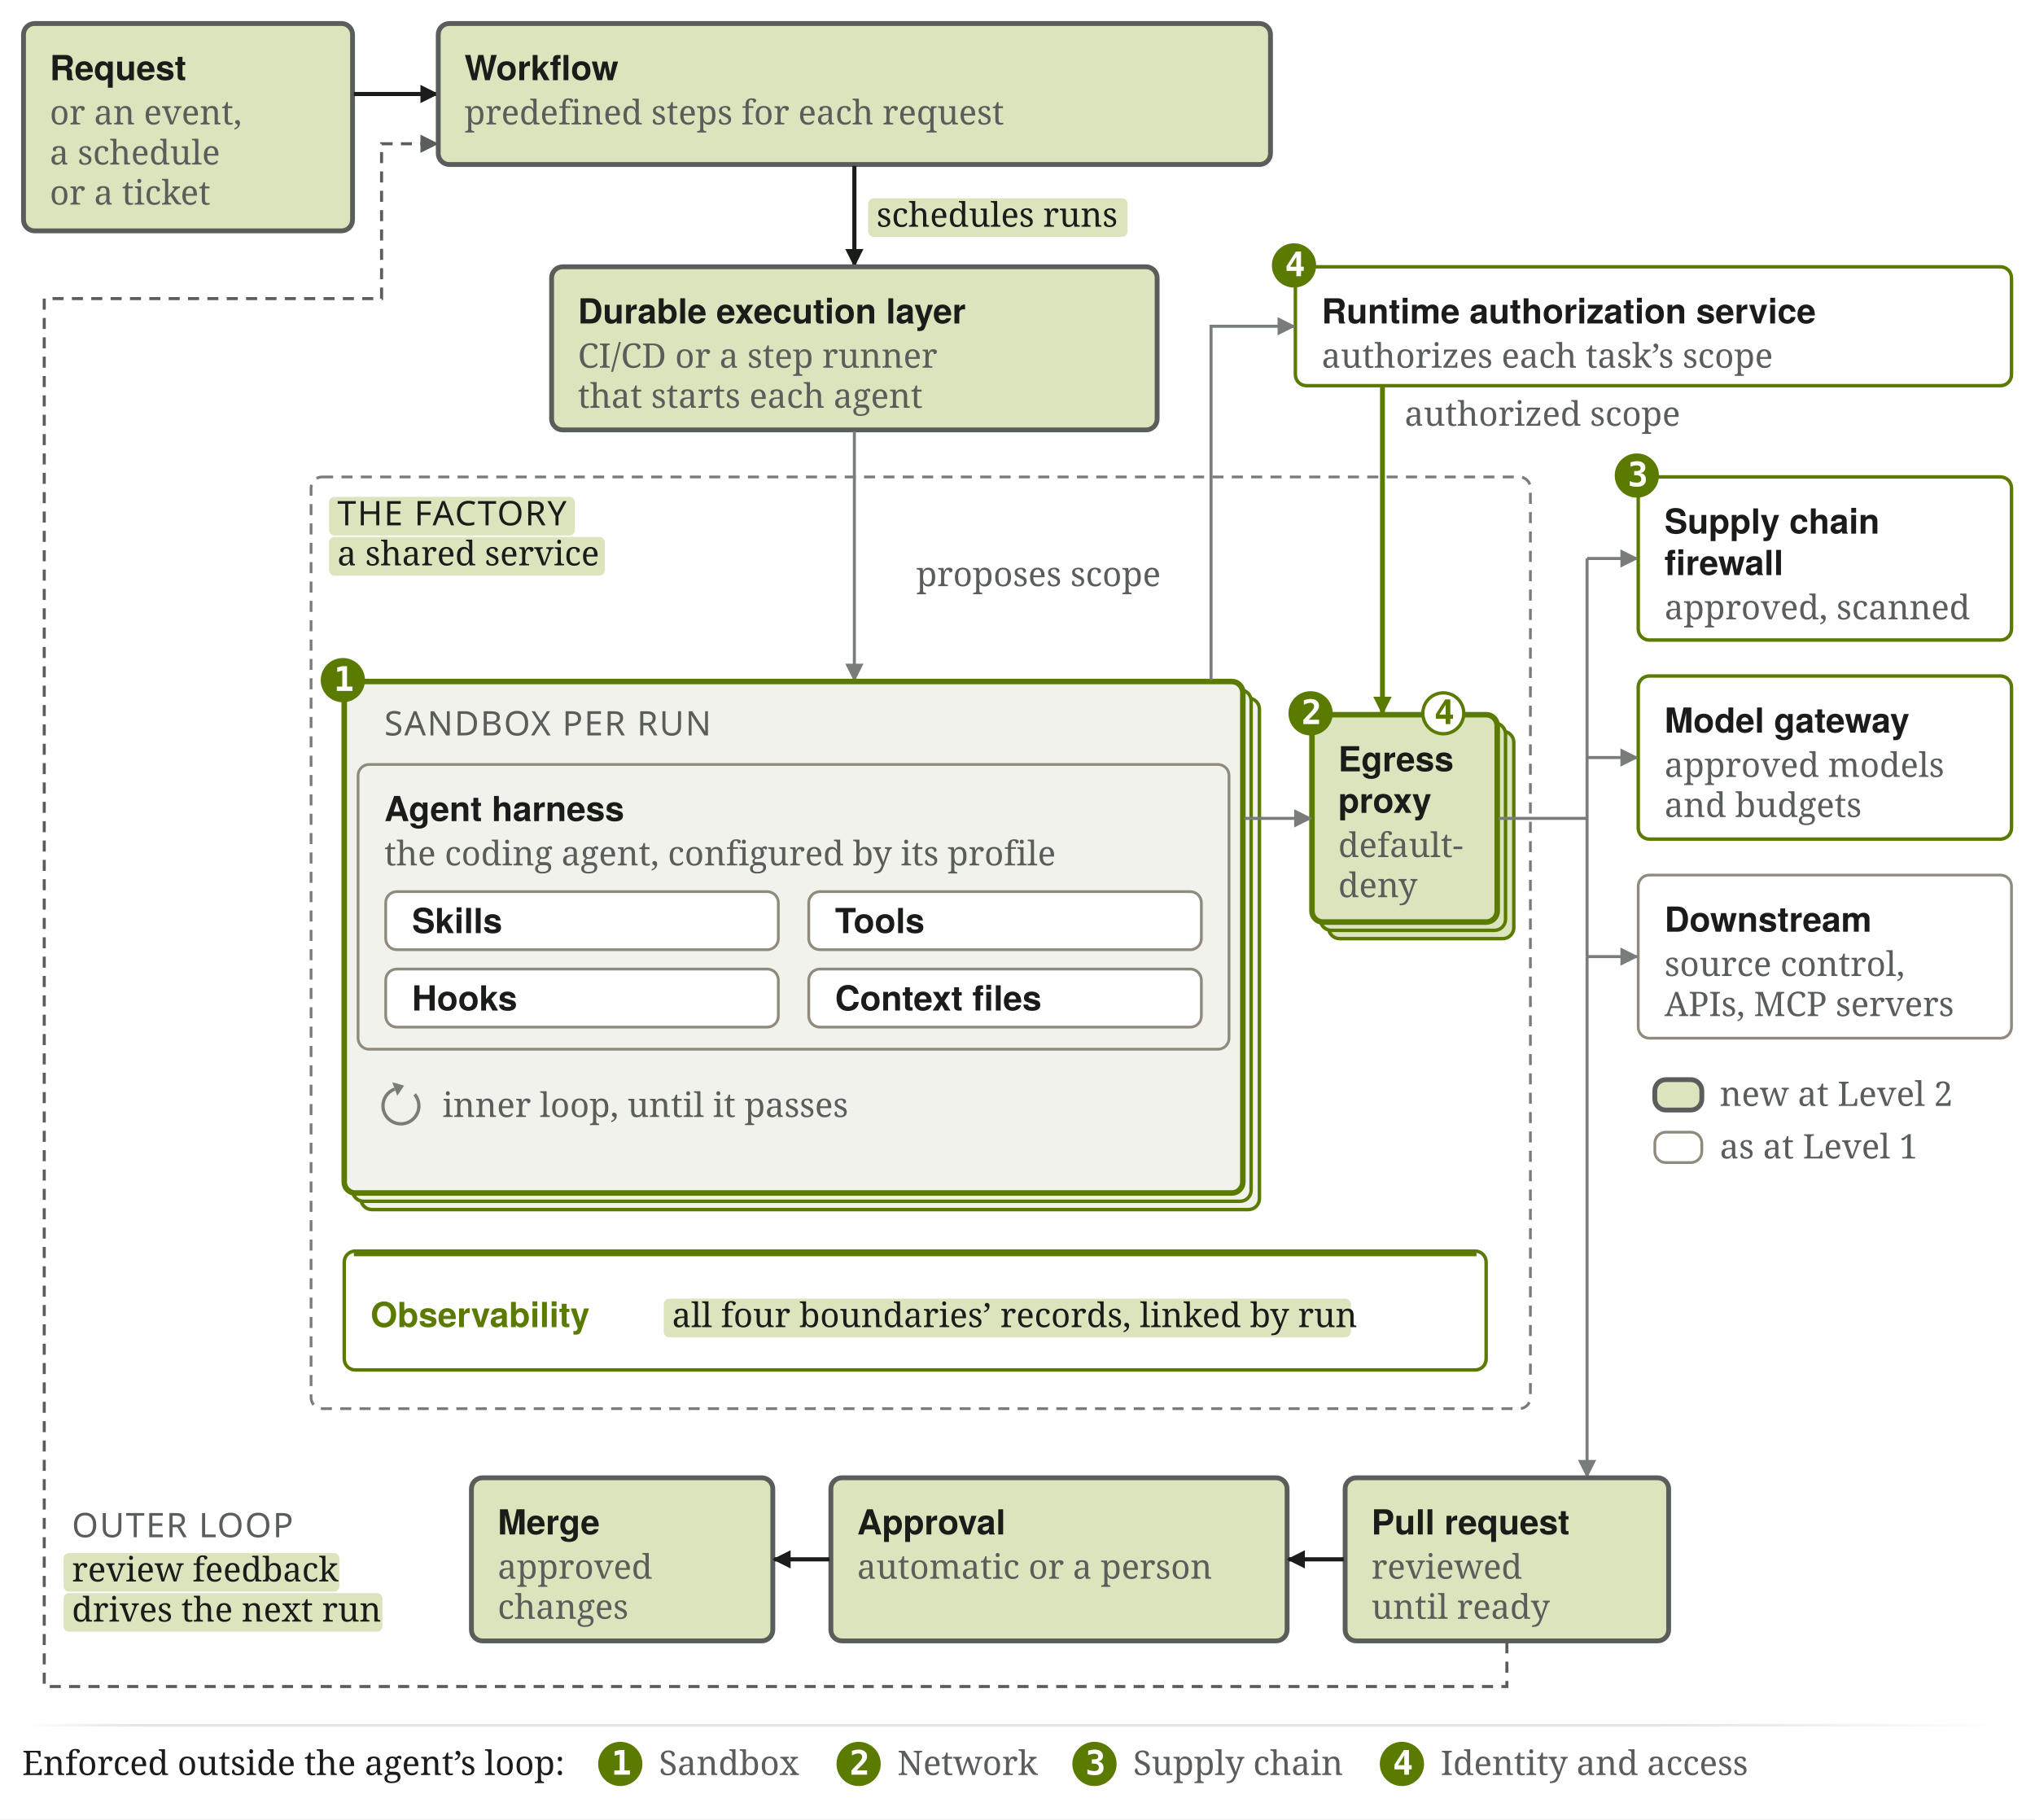
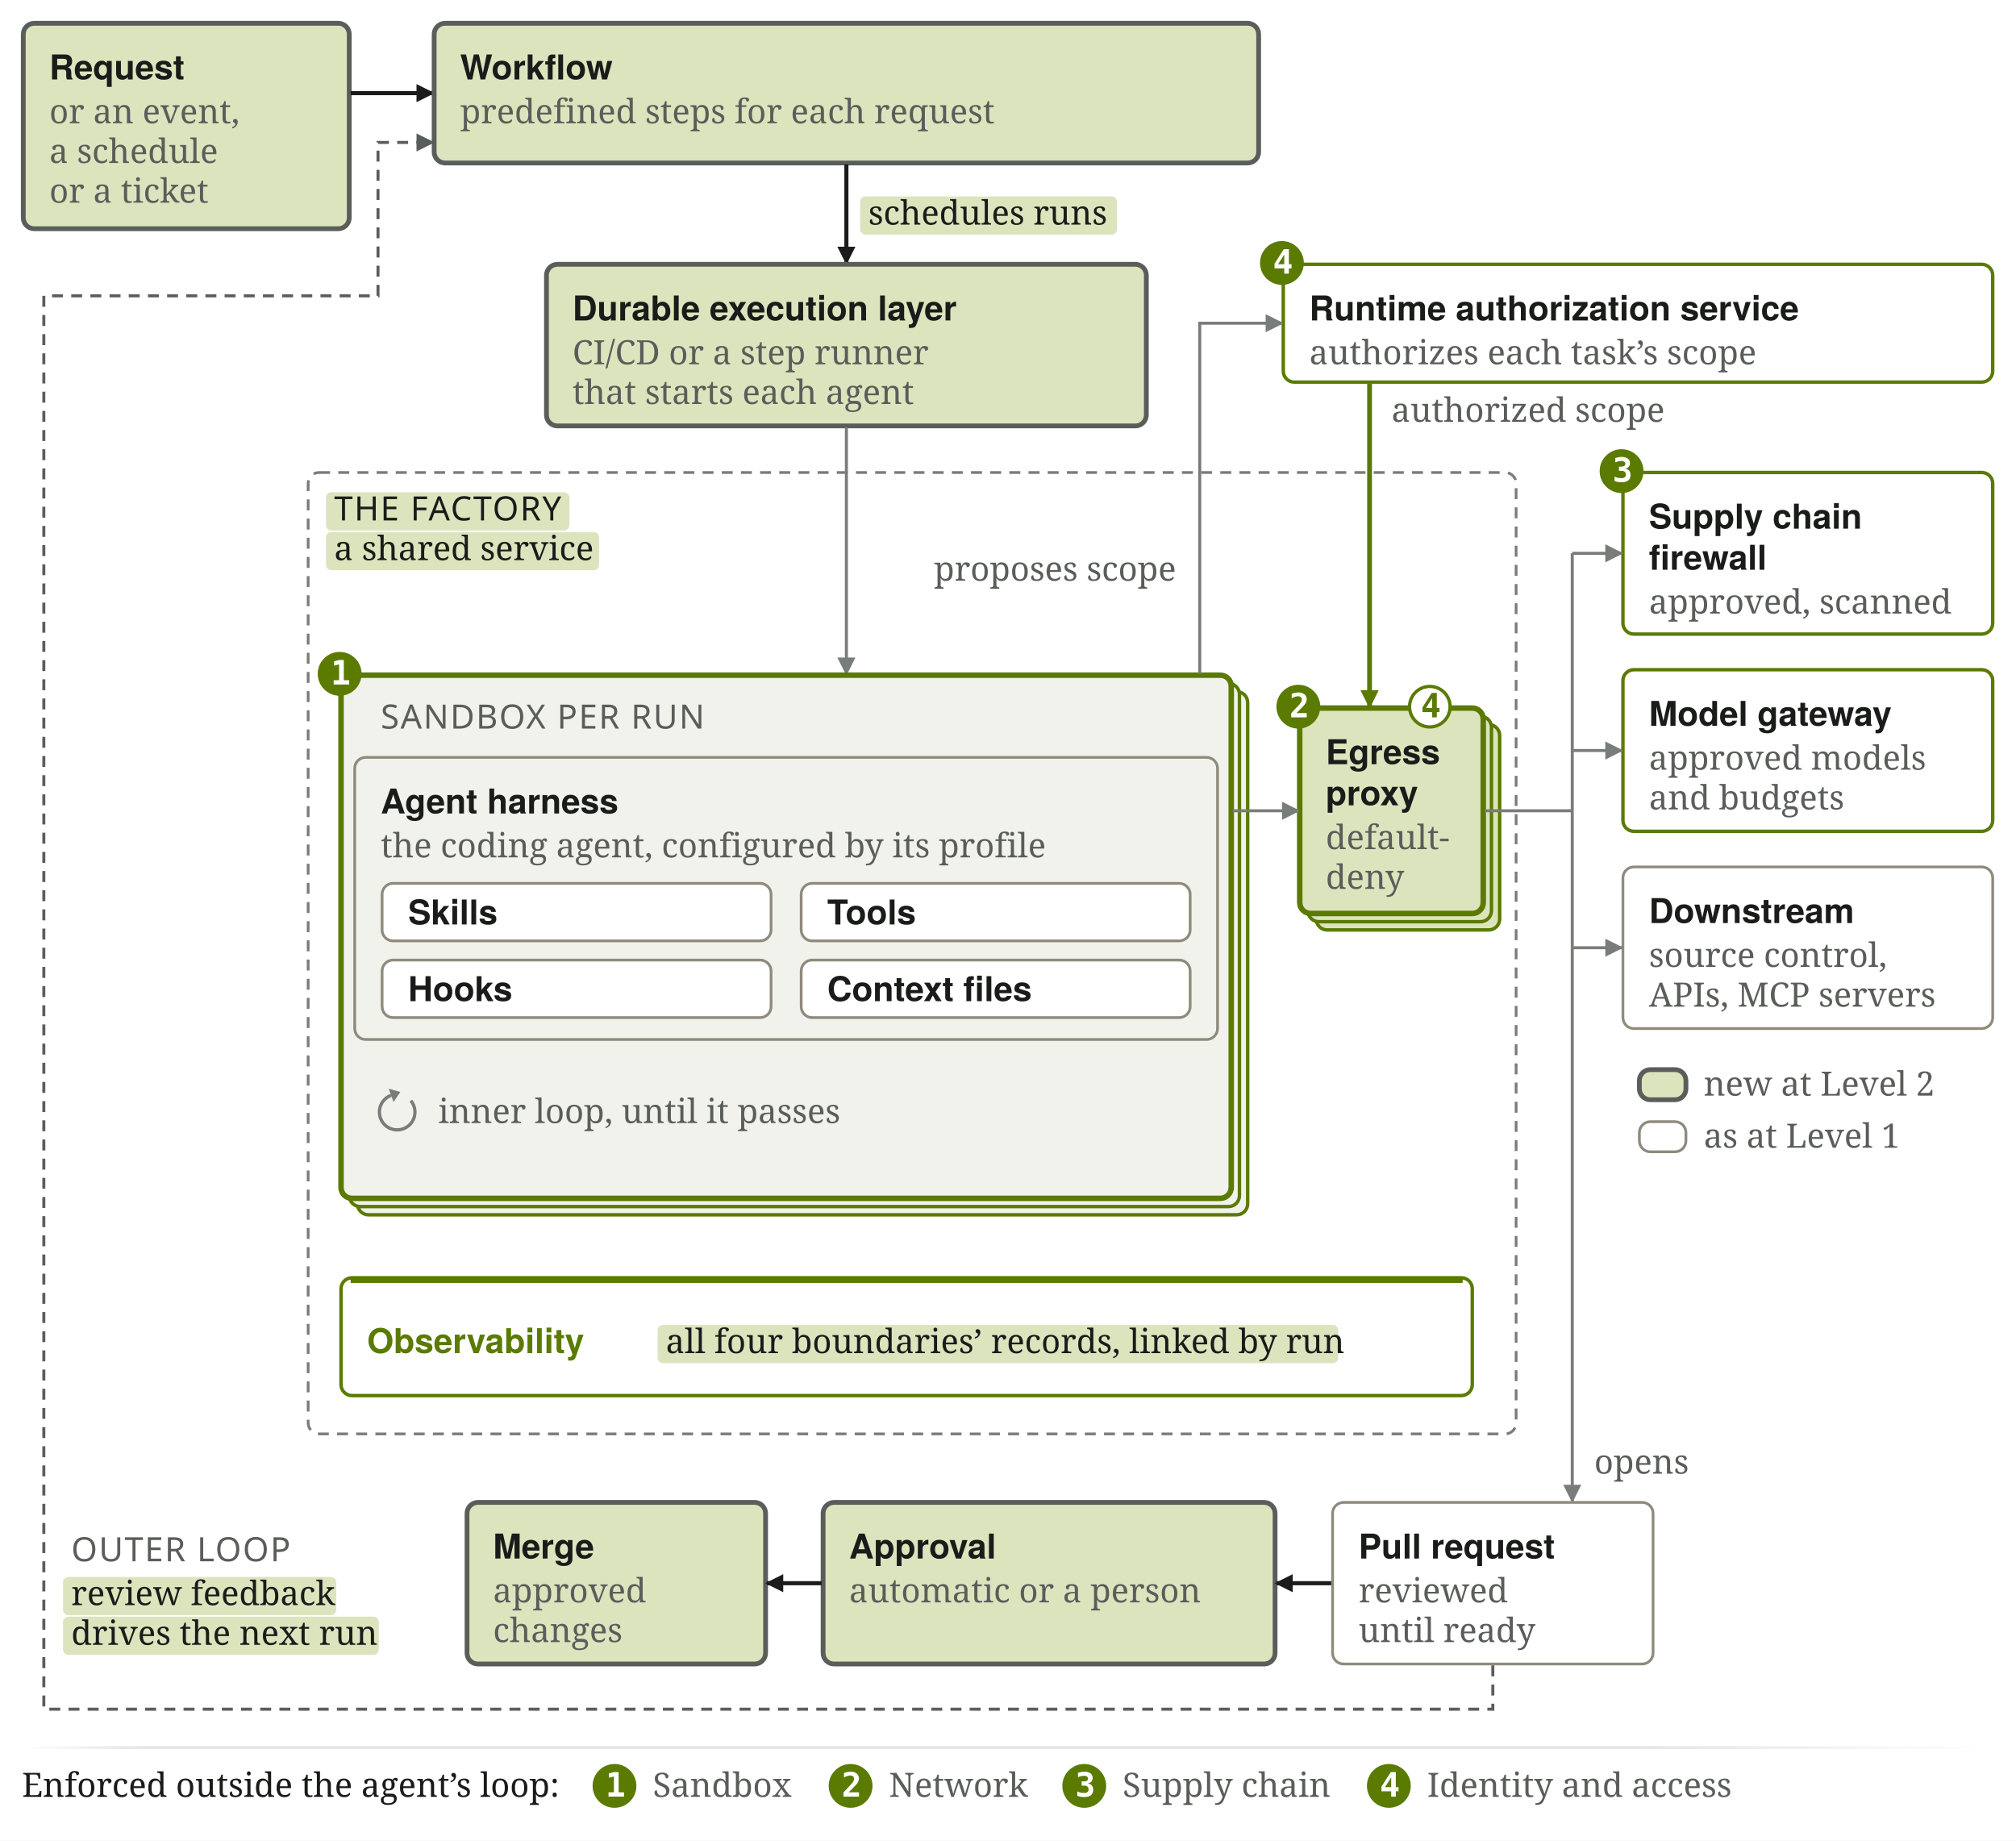
- <svg xmlns="http://www.w3.org/2000/svg" viewBox="0 0 736 658" width="736" height="658" role="img" aria-labelledby="sf4-t sf4-d">
-   <rect width="736" height="658" fill="#FFFFFF" />
+ <svg xmlns="http://www.w3.org/2000/svg" viewBox="0 0 736 672" width="736" height="672" role="img" aria-labelledby="sf4-t sf4-d">
+   <rect width="736" height="672" fill="#FFFFFF" />
  <defs>
    <marker id="sf4-a" viewBox="0 0 10 10" refX="9" refY="5" markerWidth="6" markerHeight="6" orient="auto-start-reverse">
      <path d="M0 0 L10 5 L0 10 z" fill="#797D79" />
    </marker>
    <marker id="sf4-g" viewBox="0 0 10 10" refX="9" refY="5" markerWidth="6" markerHeight="6" orient="auto-start-reverse">
      <path d="M0 0 L10 5 L0 10 z" fill="#5A7A00" />
    </marker>
    <marker id="sf4-s" viewBox="0 0 10 10" refX="9" refY="5" markerWidth="6" markerHeight="6" orient="auto-start-reverse">
      <path d="M0 0 L10 5 L0 10 z" fill="#5A5E5A" />
    </marker>
    <marker id="sf4-n" viewBox="0 0 10 10" refX="9" refY="5" markerWidth="4.4" markerHeight="4.4" orient="auto-start-reverse">
      <path d="M0 0 L10 5 L0 10 z" fill="#1A1C1A" />
    </marker>
    <marker id="sf4-H" viewBox="0 0 10 10" refX="9" refY="5" markerWidth="3.0" markerHeight="3.0" orient="auto-start-reverse">
      <path d="M0 0 L10 5 L0 10 z" fill="#1A1C1A" />
    </marker>
    <marker id="sf4-G" viewBox="0 0 10 10" refX="9" refY="5" markerWidth="3.8" markerHeight="3.8" orient="auto-start-reverse">
      <path d="M0 0 L10 5 L0 10 z" fill="#5A7A00" />
    </marker>
    <linearGradient id="sf4-fadeE4E5E10x720" gradientUnits="userSpaceOnUse" x1="0" y1="0" x2="720" y2="0">
      <stop offset="0" stop-color="#E4E5E1" stop-opacity="0" />
      <stop offset="0.06" stop-color="#E4E5E1" stop-opacity="1" />
      <stop offset="0.82" stop-color="#E4E5E1" stop-opacity="1" />
      <stop offset="1" stop-color="#E4E5E1" stop-opacity="0" />
    </linearGradient>
  </defs>
  <g transform="translate(8 8)">
-     <rect x="104.5" y="164.5" width="441" height="337" rx="4" fill="none" stroke="#797D79" stroke-width="1" stroke-dasharray="4 3" />
+     <rect x="104.5" y="164.5" width="441" height="351" rx="4" fill="none" stroke="#797D79" stroke-width="1" stroke-dasharray="4 3" />
    <rect x="111" y="171.71" width="88.92" height="13.96" rx="2" fill="#DCE4BE" />
    <text x="114" y="182" font-family="'Chakra Petch','Avenir Next',sans-serif" font-size="12.25" fill="#1A1C1A" font-weight="500" letter-spacing="0.04em">THE FACTORY</text>
    <rect x="111" y="186.21" width="99.75" height="13.96" rx="2" fill="#DCE4BE" />
    <text x="114" y="196.5" font-family="'IBM Plex Serif',Charter,Georgia,serif" font-size="12.25" fill="#1A1C1A" font-weight="400">a shared service</text>
    <rect x="0.5" y="0.5" width="119" height="75" rx="4" fill="#DCE4BE" stroke="#5A5E5A" stroke-width="1.75" />
    <text x="10" y="21" font-family="Figtree,'Avenir Next','Helvetica Neue',sans-serif" font-size="12.5" fill="#1A1C1A" font-weight="600">Request</text>
    <text x="10" y="37.0" font-family="'IBM Plex Serif',Charter,Georgia,serif" font-size="12.25" fill="#5A5E5A" font-weight="400">or an event,</text>
    <text x="10" y="51.5" font-family="'IBM Plex Serif',Charter,Georgia,serif" font-size="12.25" fill="#5A5E5A" font-weight="400">a schedule</text>
    <text x="10" y="66.0" font-family="'IBM Plex Serif',Charter,Georgia,serif" font-size="12.25" fill="#5A5E5A" font-weight="400">or a ticket</text>
    <path d="M120 26 L150 26" fill="none" stroke="#1A1C1A" stroke-width="1.5" marker-end="url(#sf4-n)" />
    <rect x="150.5" y="0.5" width="301" height="51" rx="4" fill="#DCE4BE" stroke="#5A5E5A" stroke-width="1.75" />
    <text x="160" y="21" font-family="Figtree,'Avenir Next','Helvetica Neue',sans-serif" font-size="12.5" fill="#1A1C1A" font-weight="600">Workflow</text>
    <text x="160" y="37.0" font-family="'IBM Plex Serif',Charter,Georgia,serif" font-size="12.25" fill="#5A5E5A" font-weight="400">predefined steps for each request</text>
    <path d="M301 52 L301 88" fill="none" stroke="#1A1C1A" stroke-width="1.5" marker-end="url(#sf4-n)" />
    <rect x="306" y="63.71" width="93.80" height="13.96" rx="2" fill="#DCE4BE" />
    <text x="309" y="74" font-family="'IBM Plex Serif',Charter,Georgia,serif" font-size="12.25" fill="#1A1C1A" font-weight="400">schedules runs</text>
    <rect x="191.5" y="88.5" width="219" height="59" rx="4" fill="#DCE4BE" stroke="#5A5E5A" stroke-width="1.75" />
    <text x="201" y="109" font-family="Figtree,'Avenir Next','Helvetica Neue',sans-serif" font-size="12.5" fill="#1A1C1A" font-weight="600">Durable execution layer</text>
    <text x="201" y="125.0" font-family="'IBM Plex Serif',Charter,Georgia,serif" font-size="12.25" fill="#5A5E5A" font-weight="400">CI/CD or a step runner</text>
    <text x="201" y="139.5" font-family="'IBM Plex Serif',Charter,Georgia,serif" font-size="12.25" fill="#5A5E5A" font-weight="400">that starts each agent</text>
    <path d="M301 148 L301 238" fill="none" stroke="#797D79" stroke-width="1.1" marker-end="url(#sf4-a)" />
    <rect x="460.5" y="88.5" width="259" height="43" rx="4" fill="none" stroke="#5A7A00" stroke-width="1.25" />
    <circle cx="460" cy="88" r="8" fill="#5A7A00" />
    <text x="456.7" y="91.9" font-family="'IBM Plex Mono',ui-monospace,'SF Mono',Menlo,Consolas,monospace" font-size="12.25" fill="#FFFFFF" font-weight="600">4</text>
    <text x="470" y="109" font-family="Figtree,'Avenir Next','Helvetica Neue',sans-serif" font-size="12.5" fill="#1A1C1A" font-weight="600">Runtime authorization service</text>
    <text x="470" y="125.0" font-family="'IBM Plex Serif',Charter,Georgia,serif" font-size="12.25" fill="#5A5E5A" font-weight="400">authorizes each task’s scope</text>
    <path d="M492 132 L492 250" fill="none" stroke="#5A7A00" stroke-width="1.75" marker-end="url(#sf4-G)" />
    <text x="500" y="146" font-family="'IBM Plex Serif',Charter,Georgia,serif" font-size="12.25" fill="#5A5E5A" font-weight="400">authorized scope</text>
-     <rect x="122.5" y="244.5" width="325" height="185" rx="4" fill="#F1F2EC" stroke="#5A7A00" stroke-width="1.25" />
-     <rect x="119.5" y="241.5" width="325" height="185" rx="4" fill="#F1F2EC" stroke="#5A7A00" stroke-width="1.25" />
-     <rect x="116.5" y="238.5" width="325" height="185" rx="4" fill="#F1F2EC" stroke="#5A7A00" stroke-width="2.0" />
+     <rect x="122.5" y="244.5" width="325" height="191" rx="4" fill="#F1F2EC" stroke="#5A7A00" stroke-width="1.25" />
+     <rect x="119.5" y="241.5" width="325" height="191" rx="4" fill="#F1F2EC" stroke="#5A7A00" stroke-width="1.25" />
+     <rect x="116.5" y="238.5" width="325" height="191" rx="4" fill="#F1F2EC" stroke="#5A7A00" stroke-width="2.0" />
    <circle cx="116" cy="238" r="8" fill="#5A7A00" />
    <text x="112.7" y="241.9" font-family="'IBM Plex Mono',ui-monospace,'SF Mono',Menlo,Consolas,monospace" font-size="12.25" fill="#FFFFFF" font-weight="600">1</text>
    <text x="131" y="258" font-family="'Chakra Petch','Avenir Next',sans-serif" font-size="12.25" fill="#5A5E5A" font-weight="500" letter-spacing="0.04em">SANDBOX PER RUN</text>
    <rect x="121.5" y="268.5" width="315" height="103" rx="4" fill="#F1F2EC" stroke="#8F8A7C" stroke-width="1" />
    <text x="131" y="289" font-family="Figtree,'Avenir Next','Helvetica Neue',sans-serif" font-size="12.5" fill="#1A1C1A" font-weight="600">Agent harness</text>
    <text x="131" y="305.0" font-family="'IBM Plex Serif',Charter,Georgia,serif" font-size="12.25" fill="#5A5E5A" font-weight="400">the coding agent, configured by its profile</text>
    <rect x="131.5" y="314.5" width="142" height="21" rx="4" fill="#FFFFFF" stroke="#8F8A7C" stroke-width="1" />
    <text x="141.0" y="329.5" font-family="Figtree,'Avenir Next','Helvetica Neue',sans-serif" font-size="12.5" fill="#1A1C1A" font-weight="600">Skills</text>
    <rect x="284.5" y="314.5" width="142" height="21" rx="4" fill="#FFFFFF" stroke="#8F8A7C" stroke-width="1" />
    <text x="294.0" y="329.5" font-family="Figtree,'Avenir Next','Helvetica Neue',sans-serif" font-size="12.5" fill="#1A1C1A" font-weight="600">Tools</text>
    <rect x="131.5" y="342.5" width="142" height="21" rx="4" fill="#FFFFFF" stroke="#8F8A7C" stroke-width="1" />
    <text x="141.0" y="357.5" font-family="Figtree,'Avenir Next','Helvetica Neue',sans-serif" font-size="12.5" fill="#1A1C1A" font-weight="600">Hooks</text>
    <rect x="284.5" y="342.5" width="142" height="21" rx="4" fill="#FFFFFF" stroke="#8F8A7C" stroke-width="1" />
    <text x="294.0" y="357.5" font-family="Figtree,'Avenir Next','Helvetica Neue',sans-serif" font-size="12.5" fill="#1A1C1A" font-weight="600">Context files</text>
-     <path d="M141.98 387.82 A6.5 6.5 0 1 1 134.78 385.89" fill="none" stroke="#797D79" stroke-width="1.2" />
-     <path d="M138.16 384.66 L135.67 388.34 L133.89 383.45 z" fill="#797D79" />
-     <text x="152" y="396" font-family="'IBM Plex Serif',Charter,Georgia,serif" font-size="12.25" fill="#5A5E5A" font-weight="400">inner loop, until it passes</text>
+     <path d="M141.98 393.82 A6.5 6.5 0 1 1 134.78 391.89" fill="none" stroke="#797D79" stroke-width="1.2" />
+     <path d="M138.16 390.66 L135.67 394.34 L133.89 389.45 z" fill="#797D79" />
+     <text x="152" y="402" font-family="'IBM Plex Serif',Charter,Georgia,serif" font-size="12.25" fill="#5A5E5A" font-weight="400">inner loop, until it passes</text>
    <path d="M430 238 L430 110 L460 110" fill="none" stroke="#797D79" stroke-width="1.1" marker-end="url(#sf4-a)" />
-     <text x="323.388" y="204" font-family="'IBM Plex Serif',Charter,Georgia,serif" font-size="12.25" fill="#5A5E5A" font-weight="400">proposes scope</text>
+     <text x="332.95" y="204" font-family="'IBM Plex Serif',Charter,Georgia,serif" font-size="12.25" fill="#5A5E5A" font-weight="400">proposes scope</text>
    <rect x="472.5" y="256.5" width="67" height="75" rx="4" fill="#DCE4BE" stroke="#5A7A00" stroke-width="1.25" />
    <rect x="469.5" y="253.5" width="67" height="75" rx="4" fill="#DCE4BE" stroke="#5A7A00" stroke-width="1.25" />
    <rect x="466.5" y="250.5" width="67" height="75" rx="4" fill="#DCE4BE" stroke="#5A7A00" stroke-width="2.0" />
    <circle cx="466" cy="250" r="8" fill="#5A7A00" />
    <text x="462.7" y="253.9" font-family="'IBM Plex Mono',ui-monospace,'SF Mono',Menlo,Consolas,monospace" font-size="12.25" fill="#FFFFFF" font-weight="600">2</text>
    <text x="476" y="271" font-family="Figtree,'Avenir Next','Helvetica Neue',sans-serif" font-size="12.5" fill="#1A1C1A" font-weight="600">Egress</text>
    <text x="476" y="286" font-family="Figtree,'Avenir Next','Helvetica Neue',sans-serif" font-size="12.5" fill="#1A1C1A" font-weight="600">proxy</text>
    <text x="476" y="302.0" font-family="'IBM Plex Serif',Charter,Georgia,serif" font-size="12.25" fill="#5A5E5A" font-weight="400">default-</text>
    <text x="476" y="316.5" font-family="'IBM Plex Serif',Charter,Georgia,serif" font-size="12.25" fill="#5A5E5A" font-weight="400">deny</text>
    <circle cx="514" cy="250" r="7.4" fill="#FFFFFF" stroke="#5A7A00" stroke-width="1.2" />
    <text x="510.7" y="253.9" font-family="'IBM Plex Mono',ui-monospace,'SF Mono',Menlo,Consolas,monospace" font-size="12.25" fill="#5A7A00" font-weight="600">4</text>
    <path d="M442 288 L466 288" fill="none" stroke="#797D79" stroke-width="1.1" marker-end="url(#sf4-a)" />
    <rect x="584.5" y="164.5" width="135" height="59" rx="4" fill="none" stroke="#5A7A00" stroke-width="1.25" />
    <circle cx="584" cy="164" r="8" fill="#5A7A00" />
    <text x="580.7" y="167.9" font-family="'IBM Plex Mono',ui-monospace,'SF Mono',Menlo,Consolas,monospace" font-size="12.25" fill="#FFFFFF" font-weight="600">3</text>
    <text x="594" y="185" font-family="Figtree,'Avenir Next','Helvetica Neue',sans-serif" font-size="12.5" fill="#1A1C1A" font-weight="600">Supply chain</text>
    <text x="594" y="200" font-family="Figtree,'Avenir Next','Helvetica Neue',sans-serif" font-size="12.5" fill="#1A1C1A" font-weight="600">firewall</text>
    <text x="594" y="216.0" font-family="'IBM Plex Serif',Charter,Georgia,serif" font-size="12.25" fill="#5A5E5A" font-weight="400">approved, scanned</text>
    <rect x="584.5" y="236.5" width="135" height="59" rx="4" fill="none" stroke="#5A7A00" stroke-width="1.25" />
    <text x="594" y="257" font-family="Figtree,'Avenir Next','Helvetica Neue',sans-serif" font-size="12.5" fill="#1A1C1A" font-weight="600">Model gateway</text>
    <text x="594" y="273.0" font-family="'IBM Plex Serif',Charter,Georgia,serif" font-size="12.25" fill="#5A5E5A" font-weight="400">approved models</text>
    <text x="594" y="287.5" font-family="'IBM Plex Serif',Charter,Georgia,serif" font-size="12.25" fill="#5A5E5A" font-weight="400">and budgets</text>
    <rect x="584.5" y="308.5" width="135" height="59" rx="4" fill="none" stroke="#8F8A7C" stroke-width="1" />
    <text x="594" y="329" font-family="Figtree,'Avenir Next','Helvetica Neue',sans-serif" font-size="12.5" fill="#1A1C1A" font-weight="600">Downstream</text>
    <text x="594" y="345.0" font-family="'IBM Plex Serif',Charter,Georgia,serif" font-size="12.25" fill="#5A5E5A" font-weight="400">source control,</text>
    <text x="594" y="359.5" font-family="'IBM Plex Serif',Charter,Georgia,serif" font-size="12.25" fill="#5A5E5A" font-weight="400">APIs, MCP servers</text>
    <path d="M534 288 L566 288" fill="none" stroke="#797D79" stroke-width="1.1" />
    <path d="M566 194 L566 338" fill="none" stroke="#797D79" stroke-width="1.1" />
    <path d="M566 194 L584 194" fill="none" stroke="#797D79" stroke-width="1.1" marker-end="url(#sf4-a)" />
    <path d="M566 266 L584 266" fill="none" stroke="#797D79" stroke-width="1.1" marker-end="url(#sf4-a)" />
    <path d="M566 338 L584 338" fill="none" stroke="#797D79" stroke-width="1.1" marker-end="url(#sf4-a)" />
-     <path d="M566 338 L566 526" fill="none" stroke="#797D79" stroke-width="1.1" marker-end="url(#sf4-a)" />
-     <rect x="478.5" y="526.5" width="117" height="59" rx="4" fill="#DCE4BE" stroke="#5A5E5A" stroke-width="1.75" />
-     <text x="488" y="547" font-family="Figtree,'Avenir Next','Helvetica Neue',sans-serif" font-size="12.5" fill="#1A1C1A" font-weight="600">Pull request</text>
-     <text x="488" y="563.0" font-family="'IBM Plex Serif',Charter,Georgia,serif" font-size="12.25" fill="#5A5E5A" font-weight="400">reviewed</text>
-     <text x="488" y="577.5" font-family="'IBM Plex Serif',Charter,Georgia,serif" font-size="12.25" fill="#5A5E5A" font-weight="400">until ready</text>
-     <rect x="292.5" y="526.5" width="165" height="59" rx="4" fill="#DCE4BE" stroke="#5A5E5A" stroke-width="1.75" />
-     <text x="302" y="547" font-family="Figtree,'Avenir Next','Helvetica Neue',sans-serif" font-size="12.5" fill="#1A1C1A" font-weight="600">Approval</text>
-     <text x="302" y="563.0" font-family="'IBM Plex Serif',Charter,Georgia,serif" font-size="12.25" fill="#5A5E5A" font-weight="400">automatic or a person</text>
-     <rect x="162.5" y="526.5" width="109" height="59" rx="4" fill="#DCE4BE" stroke="#5A5E5A" stroke-width="1.75" />
-     <text x="172" y="547" font-family="Figtree,'Avenir Next','Helvetica Neue',sans-serif" font-size="12.5" fill="#1A1C1A" font-weight="600">Merge</text>
-     <text x="172" y="563.0" font-family="'IBM Plex Serif',Charter,Georgia,serif" font-size="12.25" fill="#5A5E5A" font-weight="400">approved</text>
-     <text x="172" y="577.5" font-family="'IBM Plex Serif',Charter,Georgia,serif" font-size="12.25" fill="#5A5E5A" font-weight="400">changes</text>
-     <path d="M478 556 L458 556" fill="none" stroke="#1A1C1A" stroke-width="1.5" marker-end="url(#sf4-n)" />
-     <path d="M292 556 L272 556" fill="none" stroke="#1A1C1A" stroke-width="1.5" marker-end="url(#sf4-n)" />
-     <path d="M537 586 L537 602 L8 602 L8 100 L130 100 L130 44 L150 44" fill="none" stroke="#5A5E5A" stroke-width="1.1" stroke-dasharray="4 3" marker-end="url(#sf4-s)" />
-     <text x="18" y="548" font-family="'Chakra Petch','Avenir Next',sans-serif" font-size="12.25" fill="#5A5E5A" font-weight="500" letter-spacing="0.04em">OUTER LOOP</text>
-     <rect x="15" y="553.71" width="99.75" height="13.96" rx="2" fill="#DCE4BE" />
-     <text x="18" y="564.0" font-family="'IBM Plex Serif',Charter,Georgia,serif" font-size="12.25" fill="#1A1C1A" font-weight="400">review feedback</text>
-     <rect x="15" y="568.21" width="115.31" height="13.96" rx="2" fill="#DCE4BE" />
-     <text x="18" y="578.5" font-family="'IBM Plex Serif',Charter,Georgia,serif" font-size="12.25" fill="#1A1C1A" font-weight="400">drives the next run</text>
-     <rect x="116.5" y="444.5" width="413" height="43" rx="4" fill="none" stroke="#5A7A00" stroke-width="1.25" />
-     <path d="M120 445.5 L526 445.5" stroke="#5A7A00" stroke-width="1.75" />
-     <text x="126" y="472" font-family="Figtree,'Avenir Next','Helvetica Neue',sans-serif" font-size="12.5" fill="#5A7A00" font-weight="600">Observability</text>
-     <rect x="232.062" y="461.71" width="248.52" height="13.96" rx="2" fill="#DCE4BE" />
-     <text x="235.062" y="472" font-family="'IBM Plex Serif',Charter,Georgia,serif" font-size="12.25" fill="#1A1C1A" font-weight="400">all four boundaries’ records, linked by run</text>
+     <path d="M566 338 L566 540" fill="none" stroke="#797D79" stroke-width="1.1" marker-end="url(#sf4-a)" />
+     <text x="574" y="530" font-family="'IBM Plex Serif',Charter,Georgia,serif" font-size="12.25" fill="#5A5E5A" font-weight="400">opens</text>
+     <rect x="478.5" y="540.5" width="117" height="59" rx="4" fill="none" stroke="#8F8A7C" stroke-width="1" />
+     <text x="488" y="561" font-family="Figtree,'Avenir Next','Helvetica Neue',sans-serif" font-size="12.5" fill="#1A1C1A" font-weight="600">Pull request</text>
+     <text x="488" y="577.0" font-family="'IBM Plex Serif',Charter,Georgia,serif" font-size="12.25" fill="#5A5E5A" font-weight="400">reviewed</text>
+     <text x="488" y="591.5" font-family="'IBM Plex Serif',Charter,Georgia,serif" font-size="12.25" fill="#5A5E5A" font-weight="400">until ready</text>
+     <rect x="292.5" y="540.5" width="165" height="59" rx="4" fill="#DCE4BE" stroke="#5A5E5A" stroke-width="1.75" />
+     <text x="302" y="561" font-family="Figtree,'Avenir Next','Helvetica Neue',sans-serif" font-size="12.5" fill="#1A1C1A" font-weight="600">Approval</text>
+     <text x="302" y="577.0" font-family="'IBM Plex Serif',Charter,Georgia,serif" font-size="12.25" fill="#5A5E5A" font-weight="400">automatic or a person</text>
+     <rect x="162.5" y="540.5" width="109" height="59" rx="4" fill="#DCE4BE" stroke="#5A5E5A" stroke-width="1.75" />
+     <text x="172" y="561" font-family="Figtree,'Avenir Next','Helvetica Neue',sans-serif" font-size="12.5" fill="#1A1C1A" font-weight="600">Merge</text>
+     <text x="172" y="577.0" font-family="'IBM Plex Serif',Charter,Georgia,serif" font-size="12.25" fill="#5A5E5A" font-weight="400">approved</text>
+     <text x="172" y="591.5" font-family="'IBM Plex Serif',Charter,Georgia,serif" font-size="12.25" fill="#5A5E5A" font-weight="400">changes</text>
+     <path d="M478 570 L458 570" fill="none" stroke="#1A1C1A" stroke-width="1.5" marker-end="url(#sf4-n)" />
+     <path d="M292 570 L272 570" fill="none" stroke="#1A1C1A" stroke-width="1.5" marker-end="url(#sf4-n)" />
+     <path d="M537 600 L537 616 L8 616 L8 100 L130 100 L130 44 L150 44" fill="none" stroke="#5A5E5A" stroke-width="1.1" stroke-dasharray="4 3" marker-end="url(#sf4-s)" />
+     <text x="18" y="562" font-family="'Chakra Petch','Avenir Next',sans-serif" font-size="12.25" fill="#5A5E5A" font-weight="500" letter-spacing="0.04em">OUTER LOOP</text>
+     <rect x="15" y="567.71" width="99.75" height="13.96" rx="2" fill="#DCE4BE" />
+     <text x="18" y="578.0" font-family="'IBM Plex Serif',Charter,Georgia,serif" font-size="12.25" fill="#1A1C1A" font-weight="400">review feedback</text>
+     <rect x="15" y="582.21" width="115.31" height="13.96" rx="2" fill="#DCE4BE" />
+     <text x="18" y="592.5" font-family="'IBM Plex Serif',Charter,Georgia,serif" font-size="12.25" fill="#1A1C1A" font-weight="400">drives the next run</text>
+     <rect x="116.5" y="458.5" width="413" height="43" rx="4" fill="none" stroke="#5A7A00" stroke-width="1.25" />
+     <path d="M120 459.5 L526 459.5" stroke="#5A7A00" stroke-width="1.75" />
+     <text x="126" y="486" font-family="Figtree,'Avenir Next','Helvetica Neue',sans-serif" font-size="12.5" fill="#5A7A00" font-weight="600">Observability</text>
+     <rect x="232.062" y="475.71" width="248.52" height="13.96" rx="2" fill="#DCE4BE" />
+     <text x="235.062" y="486" font-family="'IBM Plex Serif',Charter,Georgia,serif" font-size="12.25" fill="#1A1C1A" font-weight="400">all four boundaries’ records, linked by run</text>
    <rect x="590.5" y="382.5" width="17" height="11" rx="4" fill="#DCE4BE" stroke="#5A5E5A" stroke-width="1.75" />
    <text x="614" y="392" font-family="'IBM Plex Serif',Charter,Georgia,serif" font-size="12.25" fill="#5A5E5A" font-weight="400">new at Level 2</text>
    <rect x="590.5" y="401.5" width="17" height="11" rx="4" fill="none" stroke="#8F8A7C" stroke-width="1" />
    <text x="614" y="411" font-family="'IBM Plex Serif',Charter,Georgia,serif" font-size="12.25" fill="#5A5E5A" font-weight="400">as at Level 1</text>
-     <line x1="0" y1="616" x2="720" y2="616" stroke="url(#sf4-fadeE4E5E10x720)" stroke-width="1" />
-     <text x="0" y="634" font-family="'IBM Plex Serif',Charter,Georgia,serif" font-size="12.25" fill="#1A1C1A" font-weight="400">Enforced outside the agent’s loop:</text>
-     <circle cx="216.34" cy="630" r="8" fill="#5A7A00" />
-     <text x="213.04" y="633.9" font-family="'IBM Plex Mono',ui-monospace,'SF Mono',Menlo,Consolas,monospace" font-size="12.25" fill="#FFFFFF" font-weight="600">1</text>
-     <text x="230.34" y="634" font-family="'IBM Plex Serif',Charter,Georgia,serif" font-size="12.25" fill="#5A5E5A" font-weight="400">Sandbox</text>
-     <circle cx="302.54" cy="630" r="8" fill="#5A7A00" />
-     <text x="299.24" y="633.9" font-family="'IBM Plex Mono',ui-monospace,'SF Mono',Menlo,Consolas,monospace" font-size="12.25" fill="#FFFFFF" font-weight="600">2</text>
-     <text x="316.54" y="634" font-family="'IBM Plex Serif',Charter,Georgia,serif" font-size="12.25" fill="#5A5E5A" font-weight="400">Network</text>
-     <circle cx="387.84" cy="630" r="8" fill="#5A7A00" />
-     <text x="384.54" y="633.9" font-family="'IBM Plex Mono',ui-monospace,'SF Mono',Menlo,Consolas,monospace" font-size="12.25" fill="#FFFFFF" font-weight="600">3</text>
-     <text x="401.84" y="634" font-family="'IBM Plex Serif',Charter,Georgia,serif" font-size="12.25" fill="#5A5E5A" font-weight="400">Supply chain</text>
-     <circle cx="499.04" cy="630" r="8" fill="#5A7A00" />
-     <text x="495.74" y="633.9" font-family="'IBM Plex Mono',ui-monospace,'SF Mono',Menlo,Consolas,monospace" font-size="12.25" fill="#FFFFFF" font-weight="600">4</text>
-     <text x="513.04" y="634" font-family="'IBM Plex Serif',Charter,Georgia,serif" font-size="12.25" fill="#5A5E5A" font-weight="400">Identity and access</text>
+     <line x1="0" y1="630" x2="720" y2="630" stroke="url(#sf4-fadeE4E5E10x720)" stroke-width="1" />
+     <text x="0" y="648" font-family="'IBM Plex Serif',Charter,Georgia,serif" font-size="12.25" fill="#1A1C1A" font-weight="400">Enforced outside the agent’s loop:</text>
+     <circle cx="216.34" cy="644" r="8" fill="#5A7A00" />
+     <text x="213.04" y="647.9" font-family="'IBM Plex Mono',ui-monospace,'SF Mono',Menlo,Consolas,monospace" font-size="12.25" fill="#FFFFFF" font-weight="600">1</text>
+     <text x="230.34" y="648" font-family="'IBM Plex Serif',Charter,Georgia,serif" font-size="12.25" fill="#5A5E5A" font-weight="400">Sandbox</text>
+     <circle cx="302.54" cy="644" r="8" fill="#5A7A00" />
+     <text x="299.24" y="647.9" font-family="'IBM Plex Mono',ui-monospace,'SF Mono',Menlo,Consolas,monospace" font-size="12.25" fill="#FFFFFF" font-weight="600">2</text>
+     <text x="316.54" y="648" font-family="'IBM Plex Serif',Charter,Georgia,serif" font-size="12.25" fill="#5A5E5A" font-weight="400">Network</text>
+     <circle cx="387.84" cy="644" r="8" fill="#5A7A00" />
+     <text x="384.54" y="647.9" font-family="'IBM Plex Mono',ui-monospace,'SF Mono',Menlo,Consolas,monospace" font-size="12.25" fill="#FFFFFF" font-weight="600">3</text>
+     <text x="401.84" y="648" font-family="'IBM Plex Serif',Charter,Georgia,serif" font-size="12.25" fill="#5A5E5A" font-weight="400">Supply chain</text>
+     <circle cx="499.04" cy="644" r="8" fill="#5A7A00" />
+     <text x="495.74" y="647.9" font-family="'IBM Plex Mono',ui-monospace,'SF Mono',Menlo,Consolas,monospace" font-size="12.25" fill="#FFFFFF" font-weight="600">4</text>
+     <text x="513.04" y="648" font-family="'IBM Plex Serif',Charter,Georgia,serif" font-size="12.25" fill="#5A5E5A" font-weight="400">Identity and access</text>
  </g>
</svg>
